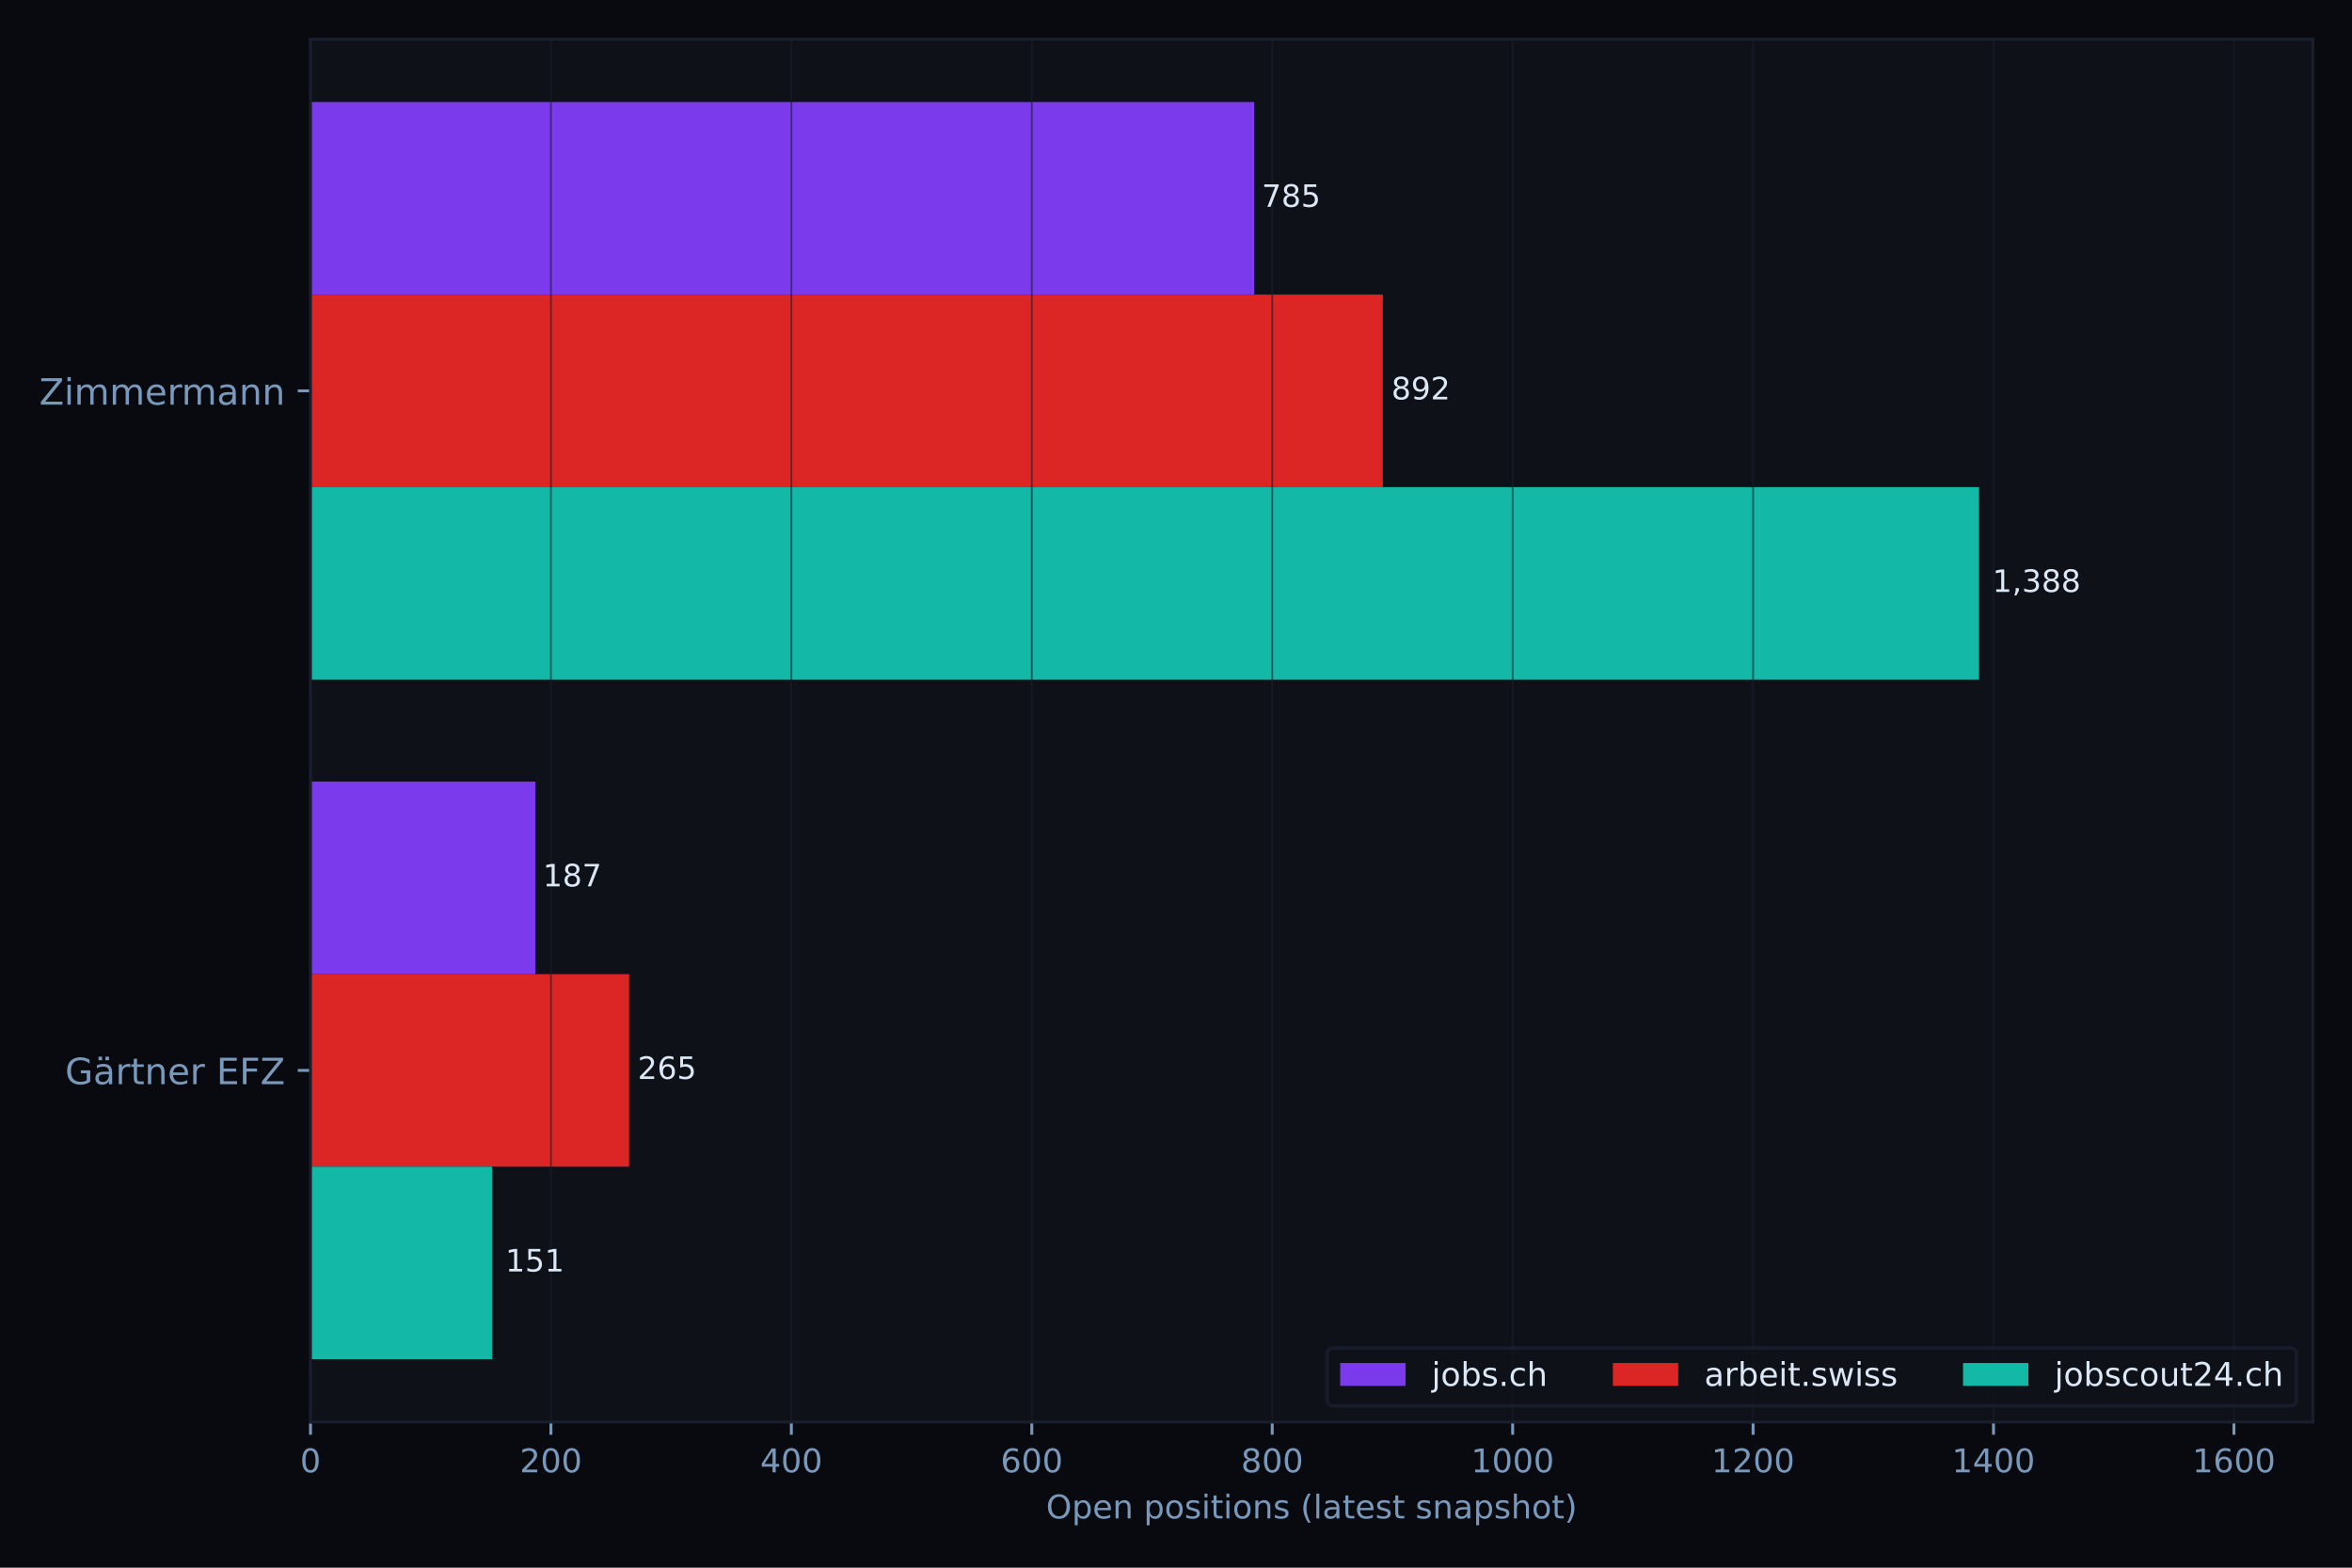
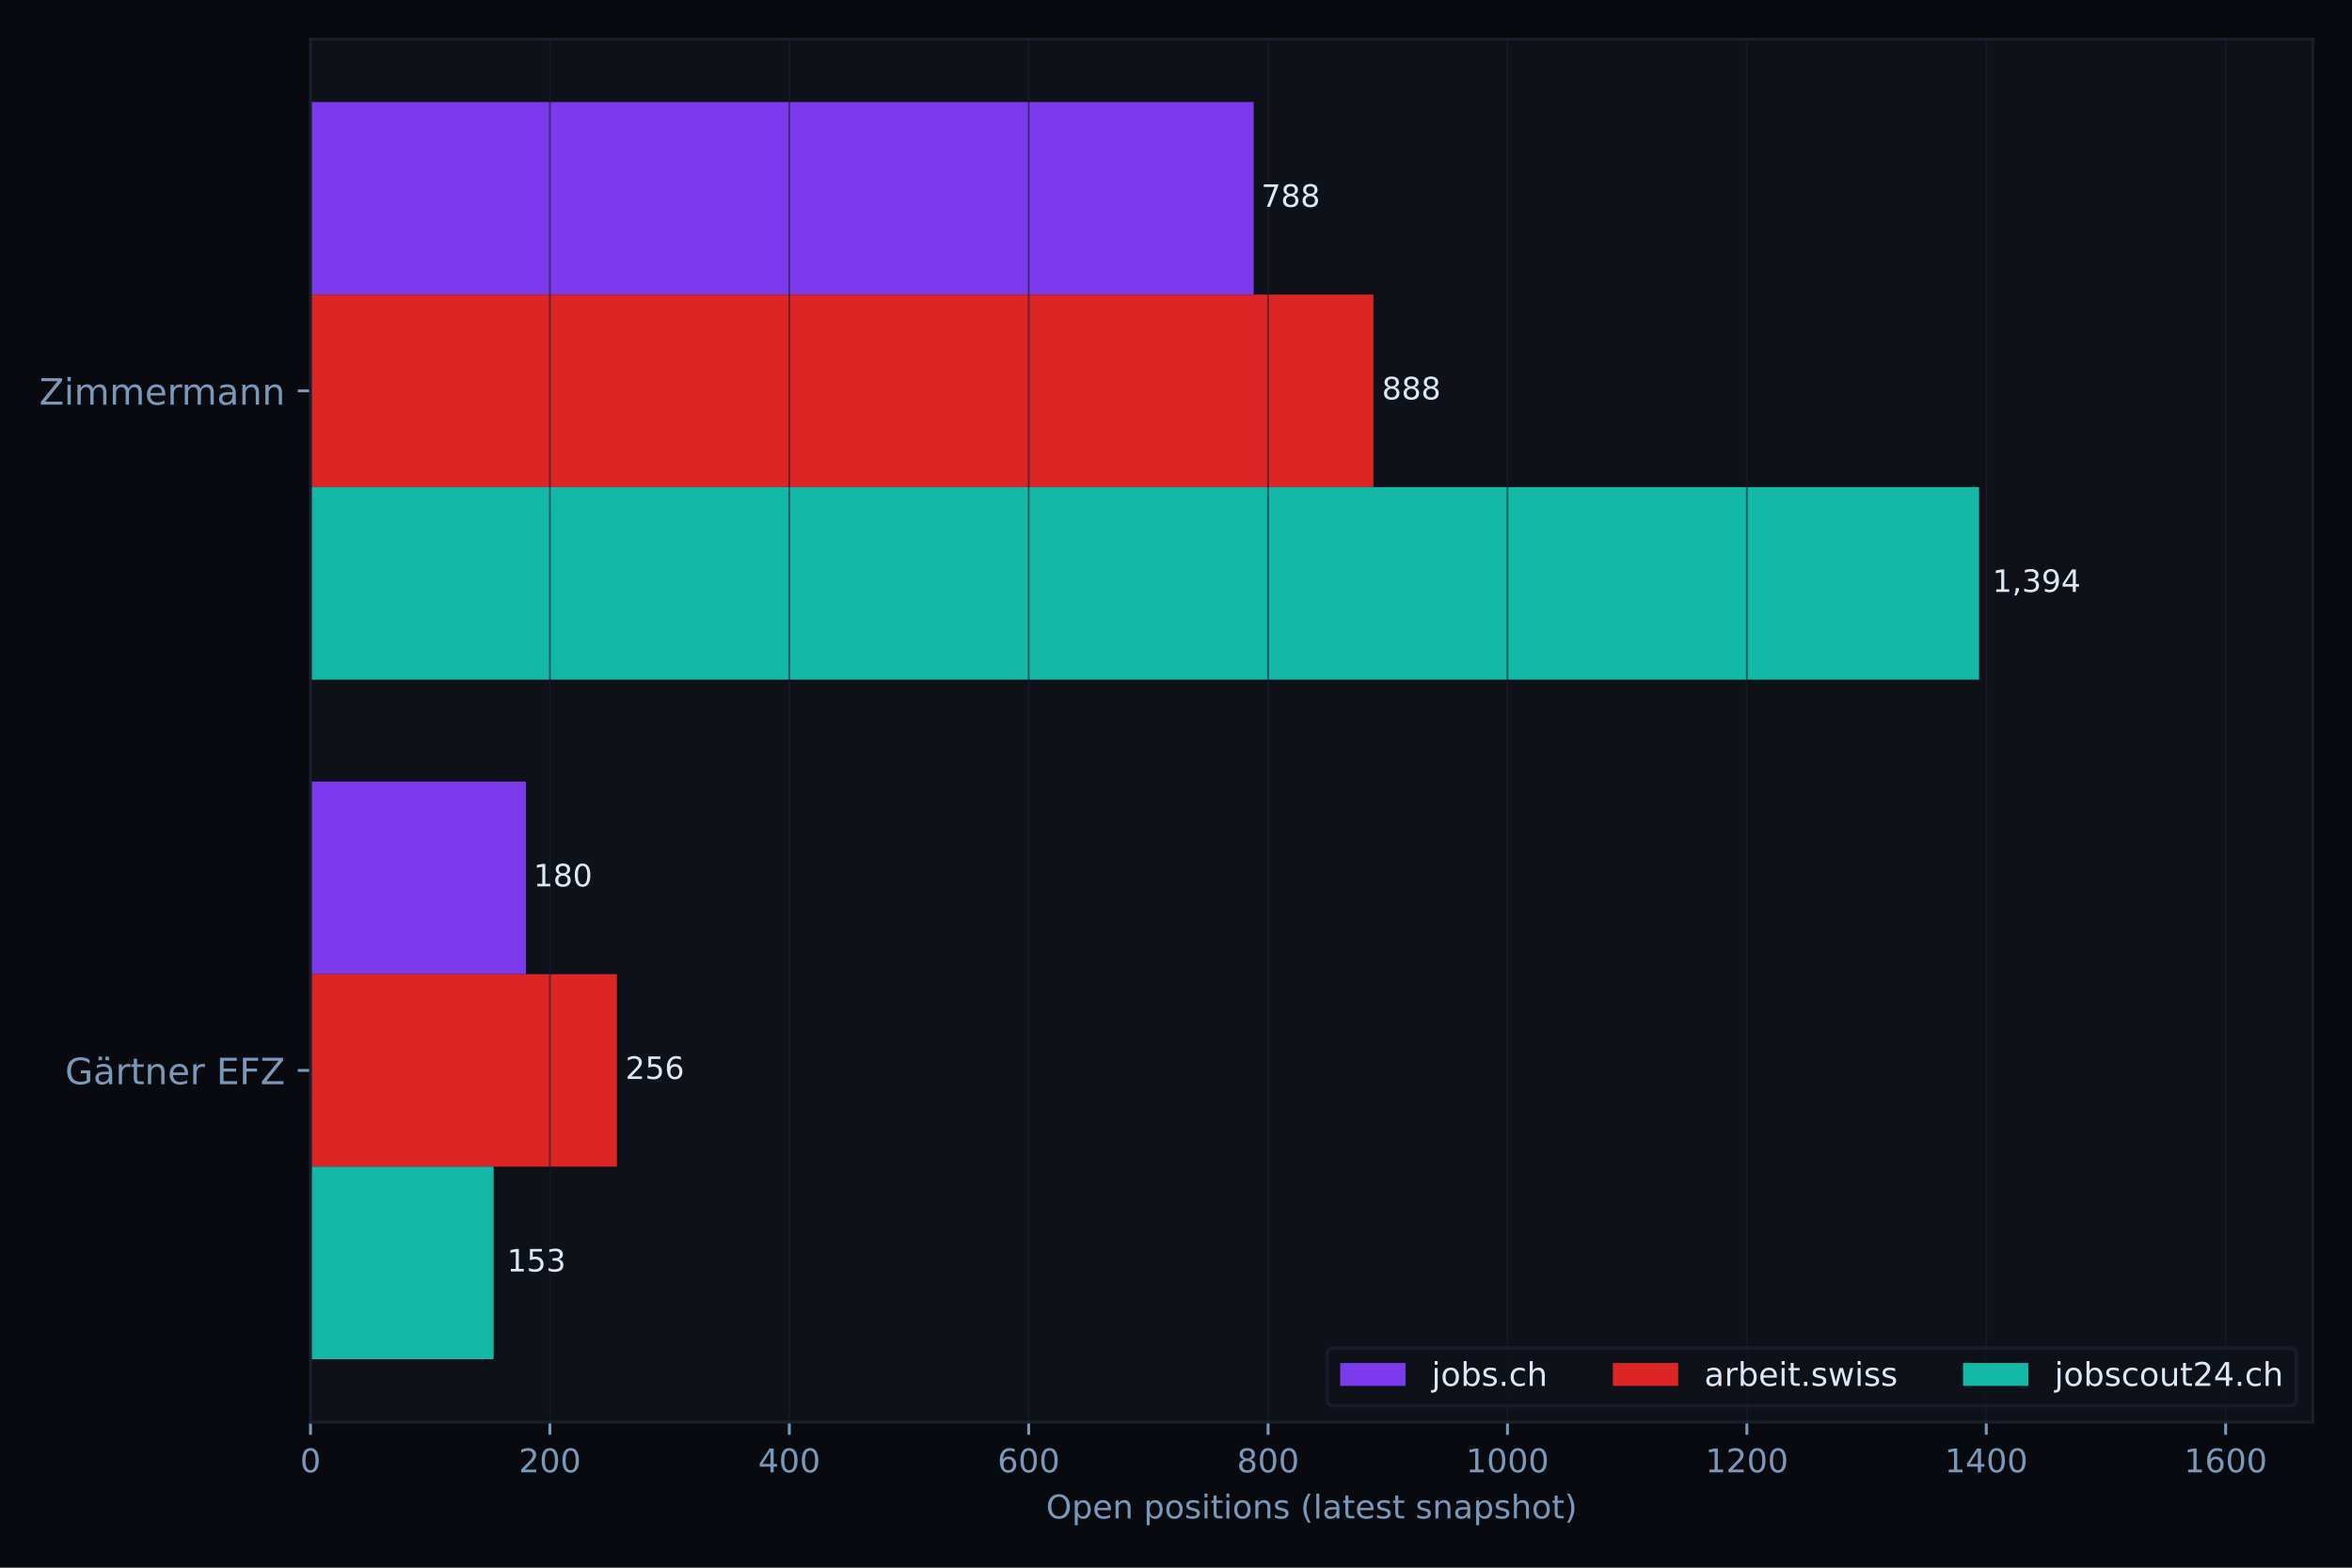
<svg xmlns="http://www.w3.org/2000/svg" xmlns:xlink="http://www.w3.org/1999/xlink" width="648pt" height="432pt" viewBox="0 0 648 432" version="1.1">
  <defs>
    <style type="text/css">*{stroke-linejoin: round; stroke-linecap: butt}</style>
  </defs>
  <g id="figure_1">
    <g id="patch_1">
      <path d="M 0 432  L 648 432  L 648 0  L 0 0  z " style="fill: #080a10" />
    </g>
    <g id="axes_1">
      <g id="patch_2">
        <path d="M 85.545 391.873  L 637.2 391.873  L 637.2 10.8  L 85.545 10.8  z " style="fill: #0e1118" />
      </g>
      <g id="patch_3">
-         <path d="M 85.545 28.121  L 345.541 28.121  L 345.541 81.178  L 85.545 81.178  z " clip-path="url(#p5564562293)" style="fill: #7c3aed" />
+         <path d="M 85.545 28.121  L 345.411 28.121  L 345.411 81.178  L 85.545 81.178  z " clip-path="url(#p5564562293)" style="fill: #7c3aed" />
      </g>
      <g id="patch_4">
-         <path d="M 85.545 215.381  L 147.481 215.381  L 147.481 268.438  L 85.545 268.438  z " clip-path="url(#p5564562293)" style="fill: #7c3aed" />
+         <path d="M 85.545 215.381  L 144.906 215.381  L 144.906 268.438  L 85.545 268.438  z " clip-path="url(#p5564562293)" style="fill: #7c3aed" />
      </g>
      <g id="patch_5">
-         <path d="M 85.545 81.178  L 380.98 81.178  L 380.98 134.235  L 85.545 134.235  z " clip-path="url(#p5564562293)" style="fill: #dc2626" />
+         <path d="M 85.545 81.178  L 378.389 81.178  L 378.389 134.235  L 85.545 134.235  z " clip-path="url(#p5564562293)" style="fill: #dc2626" />
      </g>
      <g id="patch_6">
-         <path d="M 85.545 268.438  L 173.315 268.438  L 173.315 321.494  L 85.545 321.494  z " clip-path="url(#p5564562293)" style="fill: #dc2626" />
+         <path d="M 85.545 268.438  L 169.969 268.438  L 169.969 321.494  L 85.545 321.494  z " clip-path="url(#p5564562293)" style="fill: #dc2626" />
      </g>
      <g id="patch_7">
        <path d="M 85.545 134.235  L 545.258 134.235  L 545.258 187.292  L 85.545 187.292  z " clip-path="url(#p5564562293)" style="fill: #14b8a6" />
      </g>
      <g id="patch_8">
-         <path d="M 85.545 321.494  L 135.557 321.494  L 135.557 374.551  L 85.545 374.551  z " clip-path="url(#p5564562293)" style="fill: #14b8a6" />
+         <path d="M 85.545 321.494  L 136.002 321.494  L 136.002 374.551  L 85.545 374.551  z " clip-path="url(#p5564562293)" style="fill: #14b8a6" />
      </g>
      <g id="matplotlib.axis_1">
        <g id="xtick_1">
          <g id="line2d_1">
            <path d="M 85.545 391.873  L 85.545 10.8  " clip-path="url(#p5564562293)" style="fill: none; stroke: #1a1f2e; stroke-opacity: 0.6; stroke-width: 0.5; stroke-linecap: square" />
          </g>
          <g id="line2d_2">
            <defs>
              <path id="mff3be124f5" d="M 0 0  L 0 3.5  " style="stroke: #7a99ba; stroke-width: 0.8" />
            </defs>
            <g>
              <use xlink:href="#mff3be124f5" x="85.545" y="391.873" style="fill: #7a99ba; stroke: #7a99ba; stroke-width: 0.8" />
            </g>
          </g>
          <g id="text_1">
            <g style="fill: #7a99ba" transform="translate(82.68233 405.7113) scale(0.09 -0.09)">
              <defs>
                <path id="DejaVuSans-30" d="M 2034 4250  Q 1547 4250 1301 3770  Q 1056 3291 1056 2328  Q 1056 1369 1301 889  Q 1547 409 2034 409  Q 2525 409 2770 889  Q 3016 1369 3016 2328  Q 3016 3291 2770 3770  Q 2525 4250 2034 4250  z M 2034 4750  Q 2819 4750 3233 4129  Q 3647 3509 3647 2328  Q 3647 1150 3233 529  Q 2819 -91 2034 -91  Q 1250 -91 836 529  Q 422 1150 422 2328  Q 422 3509 836 4129  Q 1250 4750 2034 4750  z " transform="scale(0.015625)" />
              </defs>
              <use xlink:href="#DejaVuSans-30" />
            </g>
          </g>
        </g>
        <g id="xtick_2">
          <g id="line2d_3">
-             <path d="M 151.786 391.873  L 151.786 10.8  " clip-path="url(#p5564562293)" style="fill: none; stroke: #1a1f2e; stroke-opacity: 0.6; stroke-width: 0.5; stroke-linecap: square" />
+             <path d="M 151.501 391.873  L 151.501 10.8  " clip-path="url(#p5564562293)" style="fill: none; stroke: #1a1f2e; stroke-opacity: 0.6; stroke-width: 0.5; stroke-linecap: square" />
          </g>
          <g id="line2d_4">
            <g>
-               <use xlink:href="#mff3be124f5" x="151.786" y="391.873" style="fill: #7a99ba; stroke: #7a99ba; stroke-width: 0.8" />
+               <use xlink:href="#mff3be124f5" x="151.501" y="391.873" style="fill: #7a99ba; stroke: #7a99ba; stroke-width: 0.8" />
            </g>
          </g>
          <g id="text_2">
-             <g style="fill: #7a99ba" transform="translate(143.197 405.7113) scale(0.09 -0.09)">
+             <g style="fill: #7a99ba" transform="translate(142.9119 405.7113) scale(0.09 -0.09)">
              <defs>
                <path id="DejaVuSans-32" d="M 1228 531  L 3431 531  L 3431 0  L 469 0  L 469 531  Q 828 903 1448 1529  Q 2069 2156 2228 2338  Q 2531 2678 2651 2914  Q 2772 3150 2772 3378  Q 2772 3750 2511 3984  Q 2250 4219 1831 4219  Q 1534 4219 1204 4116  Q 875 4013 500 3803  L 500 4441  Q 881 4594 1212 4672  Q 1544 4750 1819 4750  Q 2544 4750 2975 4387  Q 3406 4025 3406 3419  Q 3406 3131 3298 2873  Q 3191 2616 2906 2266  Q 2828 2175 2409 1742  Q 1991 1309 1228 531  z " transform="scale(0.015625)" />
              </defs>
              <use xlink:href="#DejaVuSans-32" />
              <use xlink:href="#DejaVuSans-30" x="63.623" />
              <use xlink:href="#DejaVuSans-30" x="127.246" />
            </g>
          </g>
        </g>
        <g id="xtick_3">
          <g id="line2d_5">
-             <path d="M 218.027 391.873  L 218.027 10.8  " clip-path="url(#p5564562293)" style="fill: none; stroke: #1a1f2e; stroke-opacity: 0.6; stroke-width: 0.5; stroke-linecap: square" />
+             <path d="M 217.457 391.873  L 217.457 10.8  " clip-path="url(#p5564562293)" style="fill: none; stroke: #1a1f2e; stroke-opacity: 0.6; stroke-width: 0.5; stroke-linecap: square" />
          </g>
          <g id="line2d_6">
            <g>
-               <use xlink:href="#mff3be124f5" x="218.027" y="391.873" style="fill: #7a99ba; stroke: #7a99ba; stroke-width: 0.8" />
+               <use xlink:href="#mff3be124f5" x="217.457" y="391.873" style="fill: #7a99ba; stroke: #7a99ba; stroke-width: 0.8" />
            </g>
          </g>
          <g id="text_3">
-             <g style="fill: #7a99ba" transform="translate(209.438 405.7113) scale(0.09 -0.09)">
+             <g style="fill: #7a99ba" transform="translate(208.8677 405.7113) scale(0.09 -0.09)">
              <defs>
                <path id="DejaVuSans-34" d="M 2419 4116  L 825 1625  L 2419 1625  L 2419 4116  z M 2253 4666  L 3047 4666  L 3047 1625  L 3713 1625  L 3713 1100  L 3047 1100  L 3047 0  L 2419 0  L 2419 1100  L 313 1100  L 313 1709  L 2253 4666  z " transform="scale(0.015625)" />
              </defs>
              <use xlink:href="#DejaVuSans-34" />
              <use xlink:href="#DejaVuSans-30" x="63.623" />
              <use xlink:href="#DejaVuSans-30" x="127.246" />
            </g>
          </g>
        </g>
        <g id="xtick_4">
          <g id="line2d_7">
-             <path d="M 284.268 391.873  L 284.268 10.8  " clip-path="url(#p5564562293)" style="fill: none; stroke: #1a1f2e; stroke-opacity: 0.6; stroke-width: 0.5; stroke-linecap: square" />
+             <path d="M 283.413 391.873  L 283.413 10.8  " clip-path="url(#p5564562293)" style="fill: none; stroke: #1a1f2e; stroke-opacity: 0.6; stroke-width: 0.5; stroke-linecap: square" />
          </g>
          <g id="line2d_8">
            <g>
-               <use xlink:href="#mff3be124f5" x="284.268" y="391.873" style="fill: #7a99ba; stroke: #7a99ba; stroke-width: 0.8" />
+               <use xlink:href="#mff3be124f5" x="283.413" y="391.873" style="fill: #7a99ba; stroke: #7a99ba; stroke-width: 0.8" />
            </g>
          </g>
          <g id="text_4">
-             <g style="fill: #7a99ba" transform="translate(275.6789 405.7113) scale(0.09 -0.09)">
+             <g style="fill: #7a99ba" transform="translate(274.8236 405.7113) scale(0.09 -0.09)">
              <defs>
                <path id="DejaVuSans-36" d="M 2113 2584  Q 1688 2584 1439 2293  Q 1191 2003 1191 1497  Q 1191 994 1439 701  Q 1688 409 2113 409  Q 2538 409 2786 701  Q 3034 994 3034 1497  Q 3034 2003 2786 2293  Q 2538 2584 2113 2584  z M 3366 4563  L 3366 3988  Q 3128 4100 2886 4159  Q 2644 4219 2406 4219  Q 1781 4219 1451 3797  Q 1122 3375 1075 2522  Q 1259 2794 1537 2939  Q 1816 3084 2150 3084  Q 2853 3084 3261 2657  Q 3669 2231 3669 1497  Q 3669 778 3244 343  Q 2819 -91 2113 -91  Q 1303 -91 875 529  Q 447 1150 447 2328  Q 447 3434 972 4092  Q 1497 4750 2381 4750  Q 2619 4750 2861 4703  Q 3103 4656 3366 4563  z " transform="scale(0.015625)" />
              </defs>
              <use xlink:href="#DejaVuSans-36" />
              <use xlink:href="#DejaVuSans-30" x="63.623" />
              <use xlink:href="#DejaVuSans-30" x="127.246" />
            </g>
          </g>
        </g>
        <g id="xtick_5">
          <g id="line2d_9">
-             <path d="M 350.509 391.873  L 350.509 10.8  " clip-path="url(#p5564562293)" style="fill: none; stroke: #1a1f2e; stroke-opacity: 0.6; stroke-width: 0.5; stroke-linecap: square" />
+             <path d="M 349.369 391.873  L 349.369 10.8  " clip-path="url(#p5564562293)" style="fill: none; stroke: #1a1f2e; stroke-opacity: 0.6; stroke-width: 0.5; stroke-linecap: square" />
          </g>
          <g id="line2d_10">
            <g>
-               <use xlink:href="#mff3be124f5" x="350.509" y="391.873" style="fill: #7a99ba; stroke: #7a99ba; stroke-width: 0.8" />
+               <use xlink:href="#mff3be124f5" x="349.369" y="391.873" style="fill: #7a99ba; stroke: #7a99ba; stroke-width: 0.8" />
            </g>
          </g>
          <g id="text_5">
-             <g style="fill: #7a99ba" transform="translate(341.9198 405.7113) scale(0.09 -0.09)">
+             <g style="fill: #7a99ba" transform="translate(340.7794 405.7113) scale(0.09 -0.09)">
              <defs>
                <path id="DejaVuSans-38" d="M 2034 2216  Q 1584 2216 1326 1975  Q 1069 1734 1069 1313  Q 1069 891 1326 650  Q 1584 409 2034 409  Q 2484 409 2743 651  Q 3003 894 3003 1313  Q 3003 1734 2745 1975  Q 2488 2216 2034 2216  z M 1403 2484  Q 997 2584 770 2862  Q 544 3141 544 3541  Q 544 4100 942 4425  Q 1341 4750 2034 4750  Q 2731 4750 3128 4425  Q 3525 4100 3525 3541  Q 3525 3141 3298 2862  Q 3072 2584 2669 2484  Q 3125 2378 3379 2068  Q 3634 1759 3634 1313  Q 3634 634 3220 271  Q 2806 -91 2034 -91  Q 1263 -91 848 271  Q 434 634 434 1313  Q 434 1759 690 2068  Q 947 2378 1403 2484  z M 1172 3481  Q 1172 3119 1398 2916  Q 1625 2713 2034 2713  Q 2441 2713 2670 2916  Q 2900 3119 2900 3481  Q 2900 3844 2670 4047  Q 2441 4250 2034 4250  Q 1625 4250 1398 4047  Q 1172 3844 1172 3481  z " transform="scale(0.015625)" />
              </defs>
              <use xlink:href="#DejaVuSans-38" />
              <use xlink:href="#DejaVuSans-30" x="63.623" />
              <use xlink:href="#DejaVuSans-30" x="127.246" />
            </g>
          </g>
        </g>
        <g id="xtick_6">
          <g id="line2d_11">
-             <path d="M 416.75 391.873  L 416.75 10.8  " clip-path="url(#p5564562293)" style="fill: none; stroke: #1a1f2e; stroke-opacity: 0.6; stroke-width: 0.5; stroke-linecap: square" />
+             <path d="M 415.325 391.873  L 415.325 10.8  " clip-path="url(#p5564562293)" style="fill: none; stroke: #1a1f2e; stroke-opacity: 0.6; stroke-width: 0.5; stroke-linecap: square" />
          </g>
          <g id="line2d_12">
            <g>
-               <use xlink:href="#mff3be124f5" x="416.75" y="391.873" style="fill: #7a99ba; stroke: #7a99ba; stroke-width: 0.8" />
+               <use xlink:href="#mff3be124f5" x="415.325" y="391.873" style="fill: #7a99ba; stroke: #7a99ba; stroke-width: 0.8" />
            </g>
          </g>
          <g id="text_6">
-             <g style="fill: #7a99ba" transform="translate(405.2977 405.7113) scale(0.09 -0.09)">
+             <g style="fill: #7a99ba" transform="translate(403.8721 405.7113) scale(0.09 -0.09)">
              <defs>
                <path id="DejaVuSans-31" d="M 794 531  L 1825 531  L 1825 4091  L 703 3866  L 703 4441  L 1819 4666  L 2450 4666  L 2450 531  L 3481 531  L 3481 0  L 794 0  L 794 531  z " transform="scale(0.015625)" />
              </defs>
              <use xlink:href="#DejaVuSans-31" />
              <use xlink:href="#DejaVuSans-30" x="63.623" />
              <use xlink:href="#DejaVuSans-30" x="127.246" />
              <use xlink:href="#DejaVuSans-30" x="190.869" />
            </g>
          </g>
        </g>
        <g id="xtick_7">
          <g id="line2d_13">
-             <path d="M 482.991 391.873  L 482.991 10.8  " clip-path="url(#p5564562293)" style="fill: none; stroke: #1a1f2e; stroke-opacity: 0.6; stroke-width: 0.5; stroke-linecap: square" />
+             <path d="M 481.28 391.873  L 481.28 10.8  " clip-path="url(#p5564562293)" style="fill: none; stroke: #1a1f2e; stroke-opacity: 0.6; stroke-width: 0.5; stroke-linecap: square" />
          </g>
          <g id="line2d_14">
            <g>
-               <use xlink:href="#mff3be124f5" x="482.991" y="391.873" style="fill: #7a99ba; stroke: #7a99ba; stroke-width: 0.8" />
+               <use xlink:href="#mff3be124f5" x="481.28" y="391.873" style="fill: #7a99ba; stroke: #7a99ba; stroke-width: 0.8" />
            </g>
          </g>
          <g id="text_7">
-             <g style="fill: #7a99ba" transform="translate(471.5386 405.7113) scale(0.09 -0.09)">
+             <g style="fill: #7a99ba" transform="translate(469.8279 405.7113) scale(0.09 -0.09)">
              <use xlink:href="#DejaVuSans-31" />
              <use xlink:href="#DejaVuSans-32" x="63.623" />
              <use xlink:href="#DejaVuSans-30" x="127.246" />
              <use xlink:href="#DejaVuSans-30" x="190.869" />
            </g>
          </g>
        </g>
        <g id="xtick_8">
          <g id="line2d_15">
-             <path d="M 549.232 391.873  L 549.232 10.8  " clip-path="url(#p5564562293)" style="fill: none; stroke: #1a1f2e; stroke-opacity: 0.6; stroke-width: 0.5; stroke-linecap: square" />
+             <path d="M 547.236 391.873  L 547.236 10.8  " clip-path="url(#p5564562293)" style="fill: none; stroke: #1a1f2e; stroke-opacity: 0.6; stroke-width: 0.5; stroke-linecap: square" />
          </g>
          <g id="line2d_16">
            <g>
-               <use xlink:href="#mff3be124f5" x="549.232" y="391.873" style="fill: #7a99ba; stroke: #7a99ba; stroke-width: 0.8" />
+               <use xlink:href="#mff3be124f5" x="547.236" y="391.873" style="fill: #7a99ba; stroke: #7a99ba; stroke-width: 0.8" />
            </g>
          </g>
          <g id="text_8">
-             <g style="fill: #7a99ba" transform="translate(537.7795 405.7113) scale(0.09 -0.09)">
+             <g style="fill: #7a99ba" transform="translate(535.7838 405.7113) scale(0.09 -0.09)">
              <use xlink:href="#DejaVuSans-31" />
              <use xlink:href="#DejaVuSans-34" x="63.623" />
              <use xlink:href="#DejaVuSans-30" x="127.246" />
              <use xlink:href="#DejaVuSans-30" x="190.869" />
            </g>
          </g>
        </g>
        <g id="xtick_9">
          <g id="line2d_17">
-             <path d="M 615.473 391.873  L 615.473 10.8  " clip-path="url(#p5564562293)" style="fill: none; stroke: #1a1f2e; stroke-opacity: 0.6; stroke-width: 0.5; stroke-linecap: square" />
+             <path d="M 613.192 391.873  L 613.192 10.8  " clip-path="url(#p5564562293)" style="fill: none; stroke: #1a1f2e; stroke-opacity: 0.6; stroke-width: 0.5; stroke-linecap: square" />
          </g>
          <g id="line2d_18">
            <g>
-               <use xlink:href="#mff3be124f5" x="615.473" y="391.873" style="fill: #7a99ba; stroke: #7a99ba; stroke-width: 0.8" />
+               <use xlink:href="#mff3be124f5" x="613.192" y="391.873" style="fill: #7a99ba; stroke: #7a99ba; stroke-width: 0.8" />
            </g>
          </g>
          <g id="text_9">
-             <g style="fill: #7a99ba" transform="translate(604.0205 405.7113) scale(0.09 -0.09)">
+             <g style="fill: #7a99ba" transform="translate(601.7396 405.7113) scale(0.09 -0.09)">
              <use xlink:href="#DejaVuSans-31" />
              <use xlink:href="#DejaVuSans-36" x="63.623" />
              <use xlink:href="#DejaVuSans-30" x="127.246" />
              <use xlink:href="#DejaVuSans-30" x="190.869" />
            </g>
          </g>
        </g>
        <g id="text_10">
          <g style="fill: #7a99ba" transform="translate(288.2091 418.4216) scale(0.09 -0.09)">
            <defs>
              <path id="DejaVuSans-4f" d="M 2522 4238  Q 1834 4238 1429 3725  Q 1025 3213 1025 2328  Q 1025 1447 1429 934  Q 1834 422 2522 422  Q 3209 422 3611 934  Q 4013 1447 4013 2328  Q 4013 3213 3611 3725  Q 3209 4238 2522 4238  z M 2522 4750  Q 3503 4750 4090 4092  Q 4678 3434 4678 2328  Q 4678 1225 4090 567  Q 3503 -91 2522 -91  Q 1538 -91 948 565  Q 359 1222 359 2328  Q 359 3434 948 4092  Q 1538 4750 2522 4750  z " transform="scale(0.015625)" />
              <path id="DejaVuSans-70" d="M 1159 525  L 1159 -1331  L 581 -1331  L 581 3500  L 1159 3500  L 1159 2969  Q 1341 3281 1617 3432  Q 1894 3584 2278 3584  Q 2916 3584 3314 3078  Q 3713 2572 3713 1747  Q 3713 922 3314 415  Q 2916 -91 2278 -91  Q 1894 -91 1617 61  Q 1341 213 1159 525  z M 3116 1747  Q 3116 2381 2855 2742  Q 2594 3103 2138 3103  Q 1681 3103 1420 2742  Q 1159 2381 1159 1747  Q 1159 1113 1420 752  Q 1681 391 2138 391  Q 2594 391 2855 752  Q 3116 1113 3116 1747  z " transform="scale(0.015625)" />
              <path id="DejaVuSans-65" d="M 3597 1894  L 3597 1613  L 953 1613  Q 991 1019 1311 708  Q 1631 397 2203 397  Q 2534 397 2845 478  Q 3156 559 3463 722  L 3463 178  Q 3153 47 2828 -22  Q 2503 -91 2169 -91  Q 1331 -91 842 396  Q 353 884 353 1716  Q 353 2575 817 3079  Q 1281 3584 2069 3584  Q 2775 3584 3186 3129  Q 3597 2675 3597 1894  z M 3022 2063  Q 3016 2534 2758 2815  Q 2500 3097 2075 3097  Q 1594 3097 1305 2825  Q 1016 2553 972 2059  L 3022 2063  z " transform="scale(0.015625)" />
              <path id="DejaVuSans-6e" d="M 3513 2113  L 3513 0  L 2938 0  L 2938 2094  Q 2938 2591 2744 2837  Q 2550 3084 2163 3084  Q 1697 3084 1428 2787  Q 1159 2491 1159 1978  L 1159 0  L 581 0  L 581 3500  L 1159 3500  L 1159 2956  Q 1366 3272 1645 3428  Q 1925 3584 2291 3584  Q 2894 3584 3203 3211  Q 3513 2838 3513 2113  z " transform="scale(0.015625)" />
              <path id="DejaVuSans-20" transform="scale(0.015625)" />
              <path id="DejaVuSans-6f" d="M 1959 3097  Q 1497 3097 1228 2736  Q 959 2375 959 1747  Q 959 1119 1226 758  Q 1494 397 1959 397  Q 2419 397 2687 759  Q 2956 1122 2956 1747  Q 2956 2369 2687 2733  Q 2419 3097 1959 3097  z M 1959 3584  Q 2709 3584 3137 3096  Q 3566 2609 3566 1747  Q 3566 888 3137 398  Q 2709 -91 1959 -91  Q 1206 -91 779 398  Q 353 888 353 1747  Q 353 2609 779 3096  Q 1206 3584 1959 3584  z " transform="scale(0.015625)" />
              <path id="DejaVuSans-73" d="M 2834 3397  L 2834 2853  Q 2591 2978 2328 3040  Q 2066 3103 1784 3103  Q 1356 3103 1142 2972  Q 928 2841 928 2578  Q 928 2378 1081 2264  Q 1234 2150 1697 2047  L 1894 2003  Q 2506 1872 2764 1633  Q 3022 1394 3022 966  Q 3022 478 2636 193  Q 2250 -91 1575 -91  Q 1294 -91 989 -36  Q 684 19 347 128  L 347 722  Q 666 556 975 473  Q 1284 391 1588 391  Q 1994 391 2212 530  Q 2431 669 2431 922  Q 2431 1156 2273 1281  Q 2116 1406 1581 1522  L 1381 1569  Q 847 1681 609 1914  Q 372 2147 372 2553  Q 372 3047 722 3315  Q 1072 3584 1716 3584  Q 2034 3584 2315 3537  Q 2597 3491 2834 3397  z " transform="scale(0.015625)" />
              <path id="DejaVuSans-69" d="M 603 3500  L 1178 3500  L 1178 0  L 603 0  L 603 3500  z M 603 4863  L 1178 4863  L 1178 4134  L 603 4134  L 603 4863  z " transform="scale(0.015625)" />
              <path id="DejaVuSans-74" d="M 1172 4494  L 1172 3500  L 2356 3500  L 2356 3053  L 1172 3053  L 1172 1153  Q 1172 725 1289 603  Q 1406 481 1766 481  L 2356 481  L 2356 0  L 1766 0  Q 1100 0 847 248  Q 594 497 594 1153  L 594 3053  L 172 3053  L 172 3500  L 594 3500  L 594 4494  L 1172 4494  z " transform="scale(0.015625)" />
              <path id="DejaVuSans-28" d="M 1984 4856  Q 1566 4138 1362 3434  Q 1159 2731 1159 2009  Q 1159 1288 1364 580  Q 1569 -128 1984 -844  L 1484 -844  Q 1016 -109 783 600  Q 550 1309 550 2009  Q 550 2706 781 3412  Q 1013 4119 1484 4856  L 1984 4856  z " transform="scale(0.015625)" />
              <path id="DejaVuSans-6c" d="M 603 4863  L 1178 4863  L 1178 0  L 603 0  L 603 4863  z " transform="scale(0.015625)" />
              <path id="DejaVuSans-61" d="M 2194 1759  Q 1497 1759 1228 1600  Q 959 1441 959 1056  Q 959 750 1161 570  Q 1363 391 1709 391  Q 2188 391 2477 730  Q 2766 1069 2766 1631  L 2766 1759  L 2194 1759  z M 3341 1997  L 3341 0  L 2766 0  L 2766 531  Q 2569 213 2275 61  Q 1981 -91 1556 -91  Q 1019 -91 701 211  Q 384 513 384 1019  Q 384 1609 779 1909  Q 1175 2209 1959 2209  L 2766 2209  L 2766 2266  Q 2766 2663 2505 2880  Q 2244 3097 1772 3097  Q 1472 3097 1187 3025  Q 903 2953 641 2809  L 641 3341  Q 956 3463 1253 3523  Q 1550 3584 1831 3584  Q 2591 3584 2966 3190  Q 3341 2797 3341 1997  z " transform="scale(0.015625)" />
              <path id="DejaVuSans-68" d="M 3513 2113  L 3513 0  L 2938 0  L 2938 2094  Q 2938 2591 2744 2837  Q 2550 3084 2163 3084  Q 1697 3084 1428 2787  Q 1159 2491 1159 1978  L 1159 0  L 581 0  L 581 4863  L 1159 4863  L 1159 2956  Q 1366 3272 1645 3428  Q 1925 3584 2291 3584  Q 2894 3584 3203 3211  Q 3513 2838 3513 2113  z " transform="scale(0.015625)" />
              <path id="DejaVuSans-29" d="M 513 4856  L 1013 4856  Q 1481 4119 1714 3412  Q 1947 2706 1947 2009  Q 1947 1309 1714 600  Q 1481 -109 1013 -844  L 513 -844  Q 928 -128 1133 580  Q 1338 1288 1338 2009  Q 1338 2731 1133 3434  Q 928 4138 513 4856  z " transform="scale(0.015625)" />
            </defs>
            <use xlink:href="#DejaVuSans-4f" />
            <use xlink:href="#DejaVuSans-70" x="78.711" />
            <use xlink:href="#DejaVuSans-65" x="142.188" />
            <use xlink:href="#DejaVuSans-6e" x="203.711" />
            <use xlink:href="#DejaVuSans-20" x="267.09" />
            <use xlink:href="#DejaVuSans-70" x="298.877" />
            <use xlink:href="#DejaVuSans-6f" x="362.354" />
            <use xlink:href="#DejaVuSans-73" x="423.535" />
            <use xlink:href="#DejaVuSans-69" x="475.635" />
            <use xlink:href="#DejaVuSans-74" x="503.418" />
            <use xlink:href="#DejaVuSans-69" x="542.627" />
            <use xlink:href="#DejaVuSans-6f" x="570.41" />
            <use xlink:href="#DejaVuSans-6e" x="631.592" />
            <use xlink:href="#DejaVuSans-73" x="694.971" />
            <use xlink:href="#DejaVuSans-20" x="747.07" />
            <use xlink:href="#DejaVuSans-28" x="778.857" />
            <use xlink:href="#DejaVuSans-6c" x="817.871" />
            <use xlink:href="#DejaVuSans-61" x="845.654" />
            <use xlink:href="#DejaVuSans-74" x="906.934" />
            <use xlink:href="#DejaVuSans-65" x="946.143" />
            <use xlink:href="#DejaVuSans-73" x="1007.666" />
            <use xlink:href="#DejaVuSans-74" x="1059.766" />
            <use xlink:href="#DejaVuSans-20" x="1098.975" />
            <use xlink:href="#DejaVuSans-73" x="1130.762" />
            <use xlink:href="#DejaVuSans-6e" x="1182.861" />
            <use xlink:href="#DejaVuSans-61" x="1246.24" />
            <use xlink:href="#DejaVuSans-70" x="1307.52" />
            <use xlink:href="#DejaVuSans-73" x="1370.996" />
            <use xlink:href="#DejaVuSans-68" x="1423.096" />
            <use xlink:href="#DejaVuSans-6f" x="1486.475" />
            <use xlink:href="#DejaVuSans-74" x="1547.656" />
            <use xlink:href="#DejaVuSans-29" x="1586.865" />
          </g>
        </g>
      </g>
      <g id="matplotlib.axis_2">
        <g id="ytick_1">
          <g id="line2d_19">
            <defs>
              <path id="mdf66c61492" d="M 0 0  L -3.5 0  " style="stroke: #7a99ba; stroke-width: 0.8" />
            </defs>
            <g>
              <use xlink:href="#mdf66c61492" x="85.545" y="107.707" style="fill: #7a99ba; stroke: #7a99ba; stroke-width: 0.8" />
            </g>
          </g>
          <g id="text_11">
            <g style="fill: #7a99ba" transform="translate(10.80327 111.5059) scale(0.1 -0.1)">
              <defs>
                <path id="DejaVuSans-5a" d="M 359 4666  L 4025 4666  L 4025 4184  L 1075 531  L 4097 531  L 4097 0  L 288 0  L 288 481  L 3238 4134  L 359 4134  L 359 4666  z " transform="scale(0.015625)" />
                <path id="DejaVuSans-6d" d="M 3328 2828  Q 3544 3216 3844 3400  Q 4144 3584 4550 3584  Q 5097 3584 5394 3201  Q 5691 2819 5691 2113  L 5691 0  L 5113 0  L 5113 2094  Q 5113 2597 4934 2840  Q 4756 3084 4391 3084  Q 3944 3084 3684 2787  Q 3425 2491 3425 1978  L 3425 0  L 2847 0  L 2847 2094  Q 2847 2600 2669 2842  Q 2491 3084 2119 3084  Q 1678 3084 1418 2786  Q 1159 2488 1159 1978  L 1159 0  L 581 0  L 581 3500  L 1159 3500  L 1159 2956  Q 1356 3278 1631 3431  Q 1906 3584 2284 3584  Q 2666 3584 2933 3390  Q 3200 3197 3328 2828  z " transform="scale(0.015625)" />
                <path id="DejaVuSans-72" d="M 2631 2963  Q 2534 3019 2420 3045  Q 2306 3072 2169 3072  Q 1681 3072 1420 2755  Q 1159 2438 1159 1844  L 1159 0  L 581 0  L 581 3500  L 1159 3500  L 1159 2956  Q 1341 3275 1631 3429  Q 1922 3584 2338 3584  Q 2397 3584 2469 3576  Q 2541 3569 2628 3553  L 2631 2963  z " transform="scale(0.015625)" />
              </defs>
              <use xlink:href="#DejaVuSans-5a" />
              <use xlink:href="#DejaVuSans-69" x="68.506" />
              <use xlink:href="#DejaVuSans-6d" x="96.289" />
              <use xlink:href="#DejaVuSans-6d" x="193.701" />
              <use xlink:href="#DejaVuSans-65" x="291.113" />
              <use xlink:href="#DejaVuSans-72" x="352.637" />
              <use xlink:href="#DejaVuSans-6d" x="392" />
              <use xlink:href="#DejaVuSans-61" x="489.412" />
              <use xlink:href="#DejaVuSans-6e" x="550.691" />
              <use xlink:href="#DejaVuSans-6e" x="614.07" />
            </g>
          </g>
        </g>
        <g id="ytick_2">
          <g id="line2d_20">
            <g>
              <use xlink:href="#mdf66c61492" x="85.545" y="294.966" style="fill: #7a99ba; stroke: #7a99ba; stroke-width: 0.8" />
            </g>
          </g>
          <g id="text_12">
            <g style="fill: #7a99ba" transform="translate(17.93764 298.7652) scale(0.1 -0.1)">
              <defs>
                <path id="DejaVuSans-47" d="M 3809 666  L 3809 1919  L 2778 1919  L 2778 2438  L 4434 2438  L 4434 434  Q 4069 175 3628 42  Q 3188 -91 2688 -91  Q 1594 -91 976 548  Q 359 1188 359 2328  Q 359 3472 976 4111  Q 1594 4750 2688 4750  Q 3144 4750 3555 4637  Q 3966 4525 4313 4306  L 4313 3634  Q 3963 3931 3569 4081  Q 3175 4231 2741 4231  Q 1884 4231 1454 3753  Q 1025 3275 1025 2328  Q 1025 1384 1454 906  Q 1884 428 2741 428  Q 3075 428 3337 486  Q 3600 544 3809 666  z " transform="scale(0.015625)" />
                <path id="DejaVuSans-e4" d="M 2194 1759  Q 1497 1759 1228 1600  Q 959 1441 959 1056  Q 959 750 1161 570  Q 1363 391 1709 391  Q 2188 391 2477 730  Q 2766 1069 2766 1631  L 2766 1759  L 2194 1759  z M 3341 1997  L 3341 0  L 2766 0  L 2766 531  Q 2569 213 2275 61  Q 1981 -91 1556 -91  Q 1019 -91 701 211  Q 384 513 384 1019  Q 384 1609 779 1909  Q 1175 2209 1959 2209  L 2766 2209  L 2766 2266  Q 2766 2663 2505 2880  Q 2244 3097 1772 3097  Q 1472 3097 1187 3025  Q 903 2953 641 2809  L 641 3341  Q 956 3463 1253 3523  Q 1550 3584 1831 3584  Q 2591 3584 2966 3190  Q 3341 2797 3341 1997  z M 2150 4850  L 2784 4850  L 2784 4219  L 2150 4219  L 2150 4850  z M 928 4850  L 1562 4850  L 1562 4219  L 928 4219  L 928 4850  z " transform="scale(0.015625)" />
                <path id="DejaVuSans-45" d="M 628 4666  L 3578 4666  L 3578 4134  L 1259 4134  L 1259 2753  L 3481 2753  L 3481 2222  L 1259 2222  L 1259 531  L 3634 531  L 3634 0  L 628 0  L 628 4666  z " transform="scale(0.015625)" />
                <path id="DejaVuSans-46" d="M 628 4666  L 3309 4666  L 3309 4134  L 1259 4134  L 1259 2759  L 3109 2759  L 3109 2228  L 1259 2228  L 1259 0  L 628 0  L 628 4666  z " transform="scale(0.015625)" />
              </defs>
              <use xlink:href="#DejaVuSans-47" />
              <use xlink:href="#DejaVuSans-e4" x="77.49" />
              <use xlink:href="#DejaVuSans-72" x="138.77" />
              <use xlink:href="#DejaVuSans-74" x="179.883" />
              <use xlink:href="#DejaVuSans-6e" x="219.092" />
              <use xlink:href="#DejaVuSans-65" x="282.471" />
              <use xlink:href="#DejaVuSans-72" x="343.994" />
              <use xlink:href="#DejaVuSans-20" x="385.107" />
              <use xlink:href="#DejaVuSans-45" x="416.895" />
              <use xlink:href="#DejaVuSans-46" x="480.078" />
              <use xlink:href="#DejaVuSans-5a" x="537.598" />
            </g>
          </g>
        </g>
      </g>
      <g id="patch_9">
        <path d="M 85.545 391.873  L 85.545 10.8  " style="fill: none; stroke: #1a1f2e; stroke-width: 0.8; stroke-linejoin: miter; stroke-linecap: square" />
      </g>
      <g id="patch_10">
        <path d="M 637.2 391.873  L 637.2 10.8  " style="fill: none; stroke: #1a1f2e; stroke-width: 0.8; stroke-linejoin: miter; stroke-linecap: square" />
      </g>
      <g id="patch_11">
        <path d="M 85.545 391.873  L 637.2 391.873  " style="fill: none; stroke: #1a1f2e; stroke-width: 0.8; stroke-linejoin: miter; stroke-linecap: square" />
      </g>
      <g id="patch_12">
        <path d="M 85.545 10.8  L 637.2 10.8  " style="fill: none; stroke: #1a1f2e; stroke-width: 0.8; stroke-linejoin: miter; stroke-linecap: square" />
      </g>
      <g id="text_13">
-         <g style="fill: #dce8f5" transform="translate(347.6211 56.99536) scale(0.085 -0.085)">
+         <g style="fill: #dce8f5" transform="translate(347.4903 56.99536) scale(0.085 -0.085)">
          <defs>
            <path id="DejaVuSans-37" d="M 525 4666  L 3525 4666  L 3525 4397  L 1831 0  L 1172 0  L 2766 4134  L 525 4134  L 525 4666  z " transform="scale(0.015625)" />
-             <path id="DejaVuSans-35" d="M 691 4666  L 3169 4666  L 3169 4134  L 1269 4134  L 1269 2991  Q 1406 3038 1543 3061  Q 1681 3084 1819 3084  Q 2600 3084 3056 2656  Q 3513 2228 3513 1497  Q 3513 744 3044 326  Q 2575 -91 1722 -91  Q 1428 -91 1123 -41  Q 819 9 494 109  L 494 744  Q 775 591 1075 516  Q 1375 441 1709 441  Q 2250 441 2565 725  Q 2881 1009 2881 1497  Q 2881 1984 2565 2268  Q 2250 2553 1709 2553  Q 1456 2553 1204 2497  Q 953 2441 691 2322  L 691 4666  z " transform="scale(0.015625)" />
          </defs>
          <use xlink:href="#DejaVuSans-37" />
          <use xlink:href="#DejaVuSans-38" x="63.623" />
-           <use xlink:href="#DejaVuSans-35" x="127.246" />
+           <use xlink:href="#DejaVuSans-38" x="127.246" />
        </g>
      </g>
      <g id="text_14">
-         <g style="fill: #dce8f5" transform="translate(149.5607 244.2547) scale(0.085 -0.085)">
+         <g style="fill: #dce8f5" transform="translate(146.9846 244.2547) scale(0.085 -0.085)">
          <use xlink:href="#DejaVuSans-31" />
          <use xlink:href="#DejaVuSans-38" x="63.623" />
-           <use xlink:href="#DejaVuSans-37" x="127.246" />
+           <use xlink:href="#DejaVuSans-30" x="127.246" />
        </g>
      </g>
      <g id="text_15">
-         <g style="fill: #dce8f5" transform="translate(383.3435 110.0522) scale(0.085 -0.085)">
+         <g style="fill: #dce8f5" transform="translate(380.7321 110.0522) scale(0.085 -0.085)">
+           <use xlink:href="#DejaVuSans-38" />
+           <use xlink:href="#DejaVuSans-38" x="63.623" />
+           <use xlink:href="#DejaVuSans-38" x="127.246" />
+         </g>
+       </g>
+       <g id="text_16">
+         <g style="fill: #dce8f5" transform="translate(172.3117 297.3115) scale(0.085 -0.085)">
          <defs>
-             <path id="DejaVuSans-39" d="M 703 97  L 703 672  Q 941 559 1184 500  Q 1428 441 1663 441  Q 2288 441 2617 861  Q 2947 1281 2994 2138  Q 2813 1869 2534 1725  Q 2256 1581 1919 1581  Q 1219 1581 811 2004  Q 403 2428 403 3163  Q 403 3881 828 4315  Q 1253 4750 1959 4750  Q 2769 4750 3195 4129  Q 3622 3509 3622 2328  Q 3622 1225 3098 567  Q 2575 -91 1691 -91  Q 1453 -91 1209 -44  Q 966 3 703 97  z M 1959 2075  Q 2384 2075 2632 2365  Q 2881 2656 2881 3163  Q 2881 3666 2632 3958  Q 2384 4250 1959 4250  Q 1534 4250 1286 3958  Q 1038 3666 1038 3163  Q 1038 2656 1286 2365  Q 1534 2075 1959 2075  z " transform="scale(0.015625)" />
+             <path id="DejaVuSans-35" d="M 691 4666  L 3169 4666  L 3169 4134  L 1269 4134  L 1269 2991  Q 1406 3038 1543 3061  Q 1681 3084 1819 3084  Q 2600 3084 3056 2656  Q 3513 2228 3513 1497  Q 3513 744 3044 326  Q 2575 -91 1722 -91  Q 1428 -91 1123 -41  Q 819 9 494 109  L 494 744  Q 775 591 1075 516  Q 1375 441 1709 441  Q 2250 441 2565 725  Q 2881 1009 2881 1497  Q 2881 1984 2565 2268  Q 2250 2553 1709 2553  Q 1456 2553 1204 2497  Q 953 2441 691 2322  L 691 4666  z " transform="scale(0.015625)" />
          </defs>
-           <use xlink:href="#DejaVuSans-38" />
-           <use xlink:href="#DejaVuSans-39" x="63.623" />
-           <use xlink:href="#DejaVuSans-32" x="127.246" />
-         </g>
-       </g>
-       <g id="text_16">
-         <g style="fill: #dce8f5" transform="translate(175.6782 297.3115) scale(0.085 -0.085)">
          <use xlink:href="#DejaVuSans-32" />
-           <use xlink:href="#DejaVuSans-36" x="63.623" />
-           <use xlink:href="#DejaVuSans-35" x="127.246" />
+           <use xlink:href="#DejaVuSans-35" x="63.623" />
+           <use xlink:href="#DejaVuSans-36" x="127.246" />
        </g>
      </g>
      <g id="text_17">
        <g style="fill: #dce8f5" transform="translate(548.9353 163.109) scale(0.085 -0.085)">
          <defs>
            <path id="DejaVuSans-2c" d="M 750 794  L 1409 794  L 1409 256  L 897 -744  L 494 -744  L 750 256  L 750 794  z " transform="scale(0.015625)" />
            <path id="DejaVuSans-33" d="M 2597 2516  Q 3050 2419 3304 2112  Q 3559 1806 3559 1356  Q 3559 666 3084 287  Q 2609 -91 1734 -91  Q 1441 -91 1130 -33  Q 819 25 488 141  L 488 750  Q 750 597 1062 519  Q 1375 441 1716 441  Q 2309 441 2620 675  Q 2931 909 2931 1356  Q 2931 1769 2642 2001  Q 2353 2234 1838 2234  L 1294 2234  L 1294 2753  L 1863 2753  Q 2328 2753 2575 2939  Q 2822 3125 2822 3475  Q 2822 3834 2567 4026  Q 2313 4219 1838 4219  Q 1578 4219 1281 4162  Q 984 4106 628 3988  L 628 4550  Q 988 4650 1302 4700  Q 1616 4750 1894 4750  Q 2613 4750 3031 4423  Q 3450 4097 3450 3541  Q 3450 3153 3228 2886  Q 3006 2619 2597 2516  z " transform="scale(0.015625)" />
+             <path id="DejaVuSans-39" d="M 703 97  L 703 672  Q 941 559 1184 500  Q 1428 441 1663 441  Q 2288 441 2617 861  Q 2947 1281 2994 2138  Q 2813 1869 2534 1725  Q 2256 1581 1919 1581  Q 1219 1581 811 2004  Q 403 2428 403 3163  Q 403 3881 828 4315  Q 1253 4750 1959 4750  Q 2769 4750 3195 4129  Q 3622 3509 3622 2328  Q 3622 1225 3098 567  Q 2575 -91 1691 -91  Q 1453 -91 1209 -44  Q 966 3 703 97  z M 1959 2075  Q 2384 2075 2632 2365  Q 2881 2656 2881 3163  Q 2881 3666 2632 3958  Q 2384 4250 1959 4250  Q 1534 4250 1286 3958  Q 1038 3666 1038 3163  Q 1038 2656 1286 2365  Q 1534 2075 1959 2075  z " transform="scale(0.015625)" />
          </defs>
          <use xlink:href="#DejaVuSans-31" />
          <use xlink:href="#DejaVuSans-2c" x="63.623" />
          <use xlink:href="#DejaVuSans-33" x="95.41" />
-           <use xlink:href="#DejaVuSans-38" x="159.033" />
-           <use xlink:href="#DejaVuSans-38" x="222.656" />
+           <use xlink:href="#DejaVuSans-39" x="159.033" />
+           <use xlink:href="#DejaVuSans-34" x="222.656" />
        </g>
      </g>
      <g id="text_18">
-         <g style="fill: #dce8f5" transform="translate(139.2351 350.3683) scale(0.085 -0.085)">
+         <g style="fill: #dce8f5" transform="translate(139.6794 350.3683) scale(0.085 -0.085)">
          <use xlink:href="#DejaVuSans-31" />
          <use xlink:href="#DejaVuSans-35" x="63.623" />
-           <use xlink:href="#DejaVuSans-31" x="127.246" />
+           <use xlink:href="#DejaVuSans-33" x="127.246" />
        </g>
      </g>
      <g id="legend_1">
        <g id="patch_13">
          <path d="M 367.435 387.373  L 630.9 387.373  Q 632.7 387.373 632.7 385.573  L 632.7 373.262  Q 632.7 371.462 630.9 371.462  L 367.435 371.462  Q 365.635 371.462 365.635 373.262  L 365.635 385.573  Q 365.635 387.373 367.435 387.373  z " style="fill: #0e1118; opacity: 0.8; stroke: #1a1f2e; stroke-linejoin: miter" />
        </g>
        <g id="patch_14">
          <path d="M 369.235 381.901  L 387.235 381.901  L 387.235 375.601  L 369.235 375.601  z " style="fill: #7c3aed" />
        </g>
        <g id="text_19">
          <g style="fill: #dce8f5" transform="translate(394.4348 381.901) scale(0.09 -0.09)">
            <defs>
              <path id="DejaVuSans-6a" d="M 603 3500  L 1178 3500  L 1178 -63  Q 1178 -731 923 -1031  Q 669 -1331 103 -1331  L -116 -1331  L -116 -844  L 38 -844  Q 366 -844 484 -692  Q 603 -541 603 -63  L 603 3500  z M 603 4863  L 1178 4863  L 1178 4134  L 603 4134  L 603 4863  z " transform="scale(0.015625)" />
              <path id="DejaVuSans-62" d="M 3116 1747  Q 3116 2381 2855 2742  Q 2594 3103 2138 3103  Q 1681 3103 1420 2742  Q 1159 2381 1159 1747  Q 1159 1113 1420 752  Q 1681 391 2138 391  Q 2594 391 2855 752  Q 3116 1113 3116 1747  z M 1159 2969  Q 1341 3281 1617 3432  Q 1894 3584 2278 3584  Q 2916 3584 3314 3078  Q 3713 2572 3713 1747  Q 3713 922 3314 415  Q 2916 -91 2278 -91  Q 1894 -91 1617 61  Q 1341 213 1159 525  L 1159 0  L 581 0  L 581 4863  L 1159 4863  L 1159 2969  z " transform="scale(0.015625)" />
              <path id="DejaVuSans-2e" d="M 684 794  L 1344 794  L 1344 0  L 684 0  L 684 794  z " transform="scale(0.015625)" />
              <path id="DejaVuSans-63" d="M 3122 3366  L 3122 2828  Q 2878 2963 2633 3030  Q 2388 3097 2138 3097  Q 1578 3097 1268 2742  Q 959 2388 959 1747  Q 959 1106 1268 751  Q 1578 397 2138 397  Q 2388 397 2633 464  Q 2878 531 3122 666  L 3122 134  Q 2881 22 2623 -34  Q 2366 -91 2075 -91  Q 1284 -91 818 406  Q 353 903 353 1747  Q 353 2603 823 3093  Q 1294 3584 2113 3584  Q 2378 3584 2631 3529  Q 2884 3475 3122 3366  z " transform="scale(0.015625)" />
            </defs>
            <use xlink:href="#DejaVuSans-6a" />
            <use xlink:href="#DejaVuSans-6f" x="27.783" />
            <use xlink:href="#DejaVuSans-62" x="88.965" />
            <use xlink:href="#DejaVuSans-73" x="152.441" />
            <use xlink:href="#DejaVuSans-2e" x="204.541" />
            <use xlink:href="#DejaVuSans-63" x="236.328" />
            <use xlink:href="#DejaVuSans-68" x="291.309" />
          </g>
        </g>
        <g id="patch_15">
          <path d="M 444.357 381.901  L 462.357 381.901  L 462.357 375.601  L 444.357 375.601  z " style="fill: #dc2626" />
        </g>
        <g id="text_20">
          <g style="fill: #dce8f5" transform="translate(469.5567 381.901) scale(0.09 -0.09)">
            <defs>
              <path id="DejaVuSans-77" d="M 269 3500  L 844 3500  L 1563 769  L 2278 3500  L 2956 3500  L 3675 769  L 4391 3500  L 4966 3500  L 4050 0  L 3372 0  L 2619 2869  L 1863 0  L 1184 0  L 269 3500  z " transform="scale(0.015625)" />
            </defs>
            <use xlink:href="#DejaVuSans-61" />
            <use xlink:href="#DejaVuSans-72" x="61.279" />
            <use xlink:href="#DejaVuSans-62" x="102.393" />
            <use xlink:href="#DejaVuSans-65" x="165.869" />
            <use xlink:href="#DejaVuSans-69" x="227.393" />
            <use xlink:href="#DejaVuSans-74" x="255.176" />
            <use xlink:href="#DejaVuSans-2e" x="294.385" />
            <use xlink:href="#DejaVuSans-73" x="326.172" />
            <use xlink:href="#DejaVuSans-77" x="378.271" />
            <use xlink:href="#DejaVuSans-69" x="460.059" />
            <use xlink:href="#DejaVuSans-73" x="487.842" />
            <use xlink:href="#DejaVuSans-73" x="539.941" />
          </g>
        </g>
        <g id="patch_16">
          <path d="M 540.838 381.901  L 558.838 381.901  L 558.838 375.601  L 540.838 375.601  z " style="fill: #14b8a6" />
        </g>
        <g id="text_21">
          <g style="fill: #dce8f5" transform="translate(566.0381 381.901) scale(0.09 -0.09)">
            <defs>
              <path id="DejaVuSans-75" d="M 544 1381  L 544 3500  L 1119 3500  L 1119 1403  Q 1119 906 1312 657  Q 1506 409 1894 409  Q 2359 409 2629 706  Q 2900 1003 2900 1516  L 2900 3500  L 3475 3500  L 3475 0  L 2900 0  L 2900 538  Q 2691 219 2414 64  Q 2138 -91 1772 -91  Q 1169 -91 856 284  Q 544 659 544 1381  z M 1991 3584  L 1991 3584  z " transform="scale(0.015625)" />
            </defs>
            <use xlink:href="#DejaVuSans-6a" />
            <use xlink:href="#DejaVuSans-6f" x="27.783" />
            <use xlink:href="#DejaVuSans-62" x="88.965" />
            <use xlink:href="#DejaVuSans-73" x="152.441" />
            <use xlink:href="#DejaVuSans-63" x="204.541" />
            <use xlink:href="#DejaVuSans-6f" x="259.521" />
            <use xlink:href="#DejaVuSans-75" x="320.703" />
            <use xlink:href="#DejaVuSans-74" x="384.082" />
            <use xlink:href="#DejaVuSans-32" x="423.291" />
            <use xlink:href="#DejaVuSans-34" x="486.914" />
            <use xlink:href="#DejaVuSans-2e" x="550.537" />
            <use xlink:href="#DejaVuSans-63" x="582.324" />
            <use xlink:href="#DejaVuSans-68" x="637.305" />
          </g>
        </g>
      </g>
    </g>
  </g>
  <defs>
    <clipPath id="p5564562293">
      <rect x="85.545" y="10.8" width="551.655" height="381.073" />
    </clipPath>
  </defs>
</svg>
